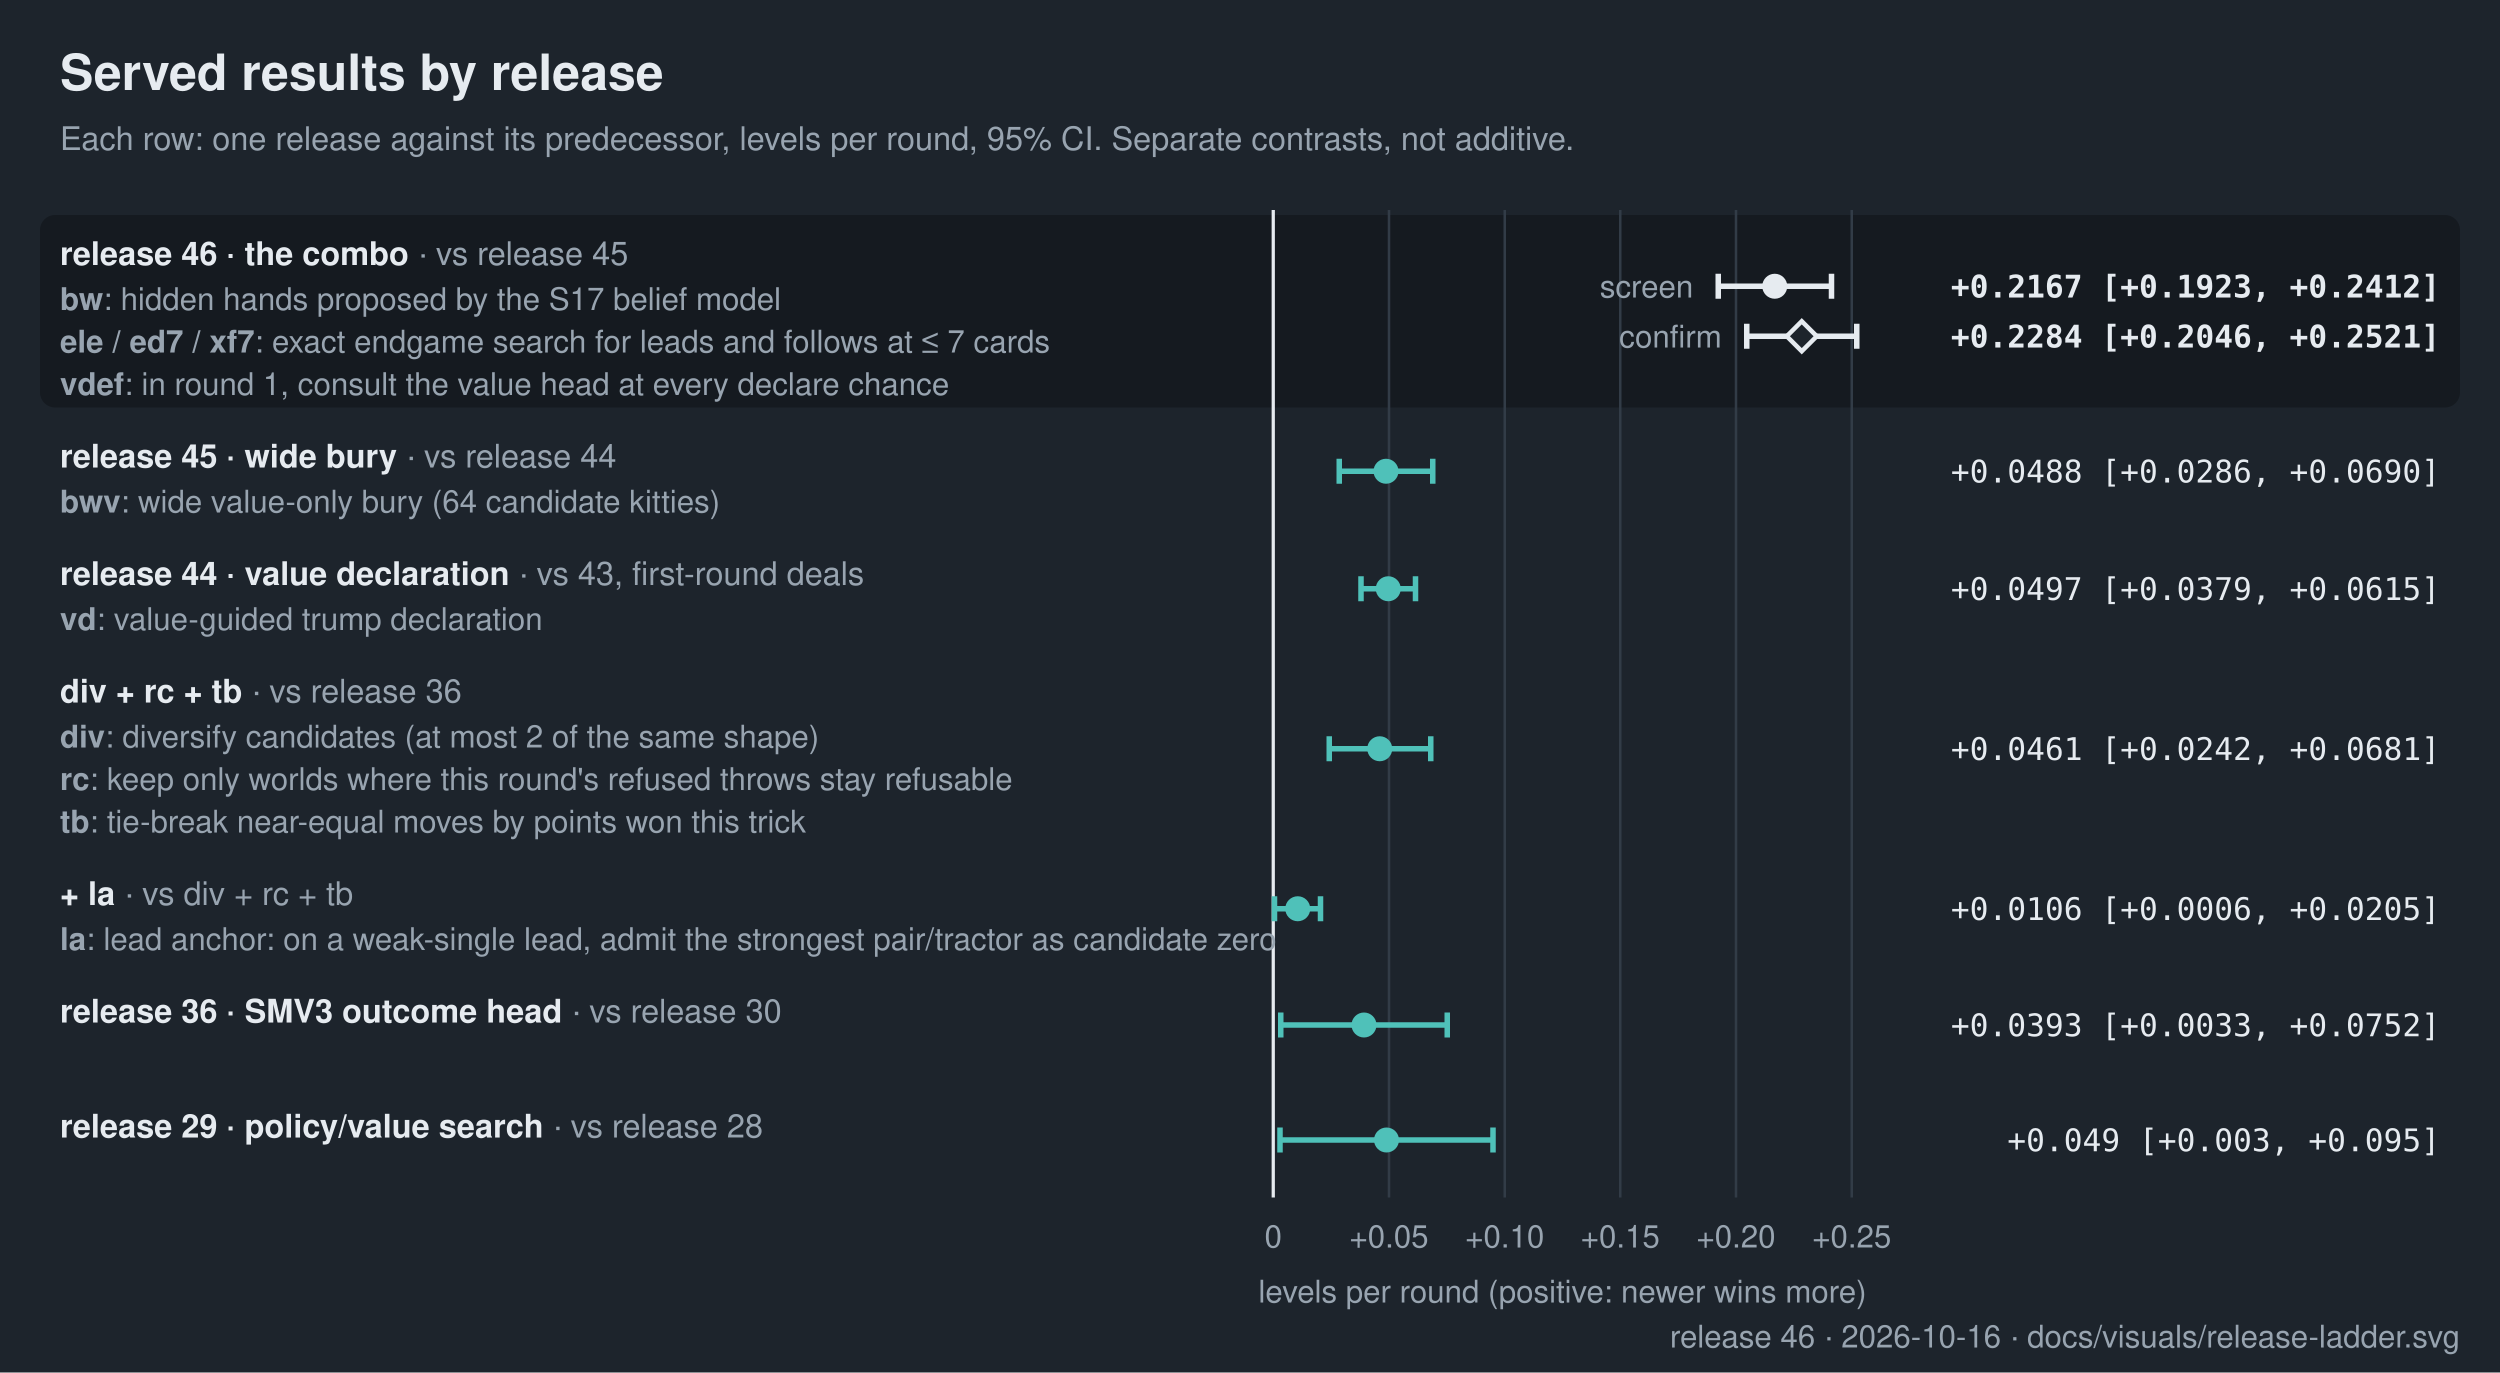
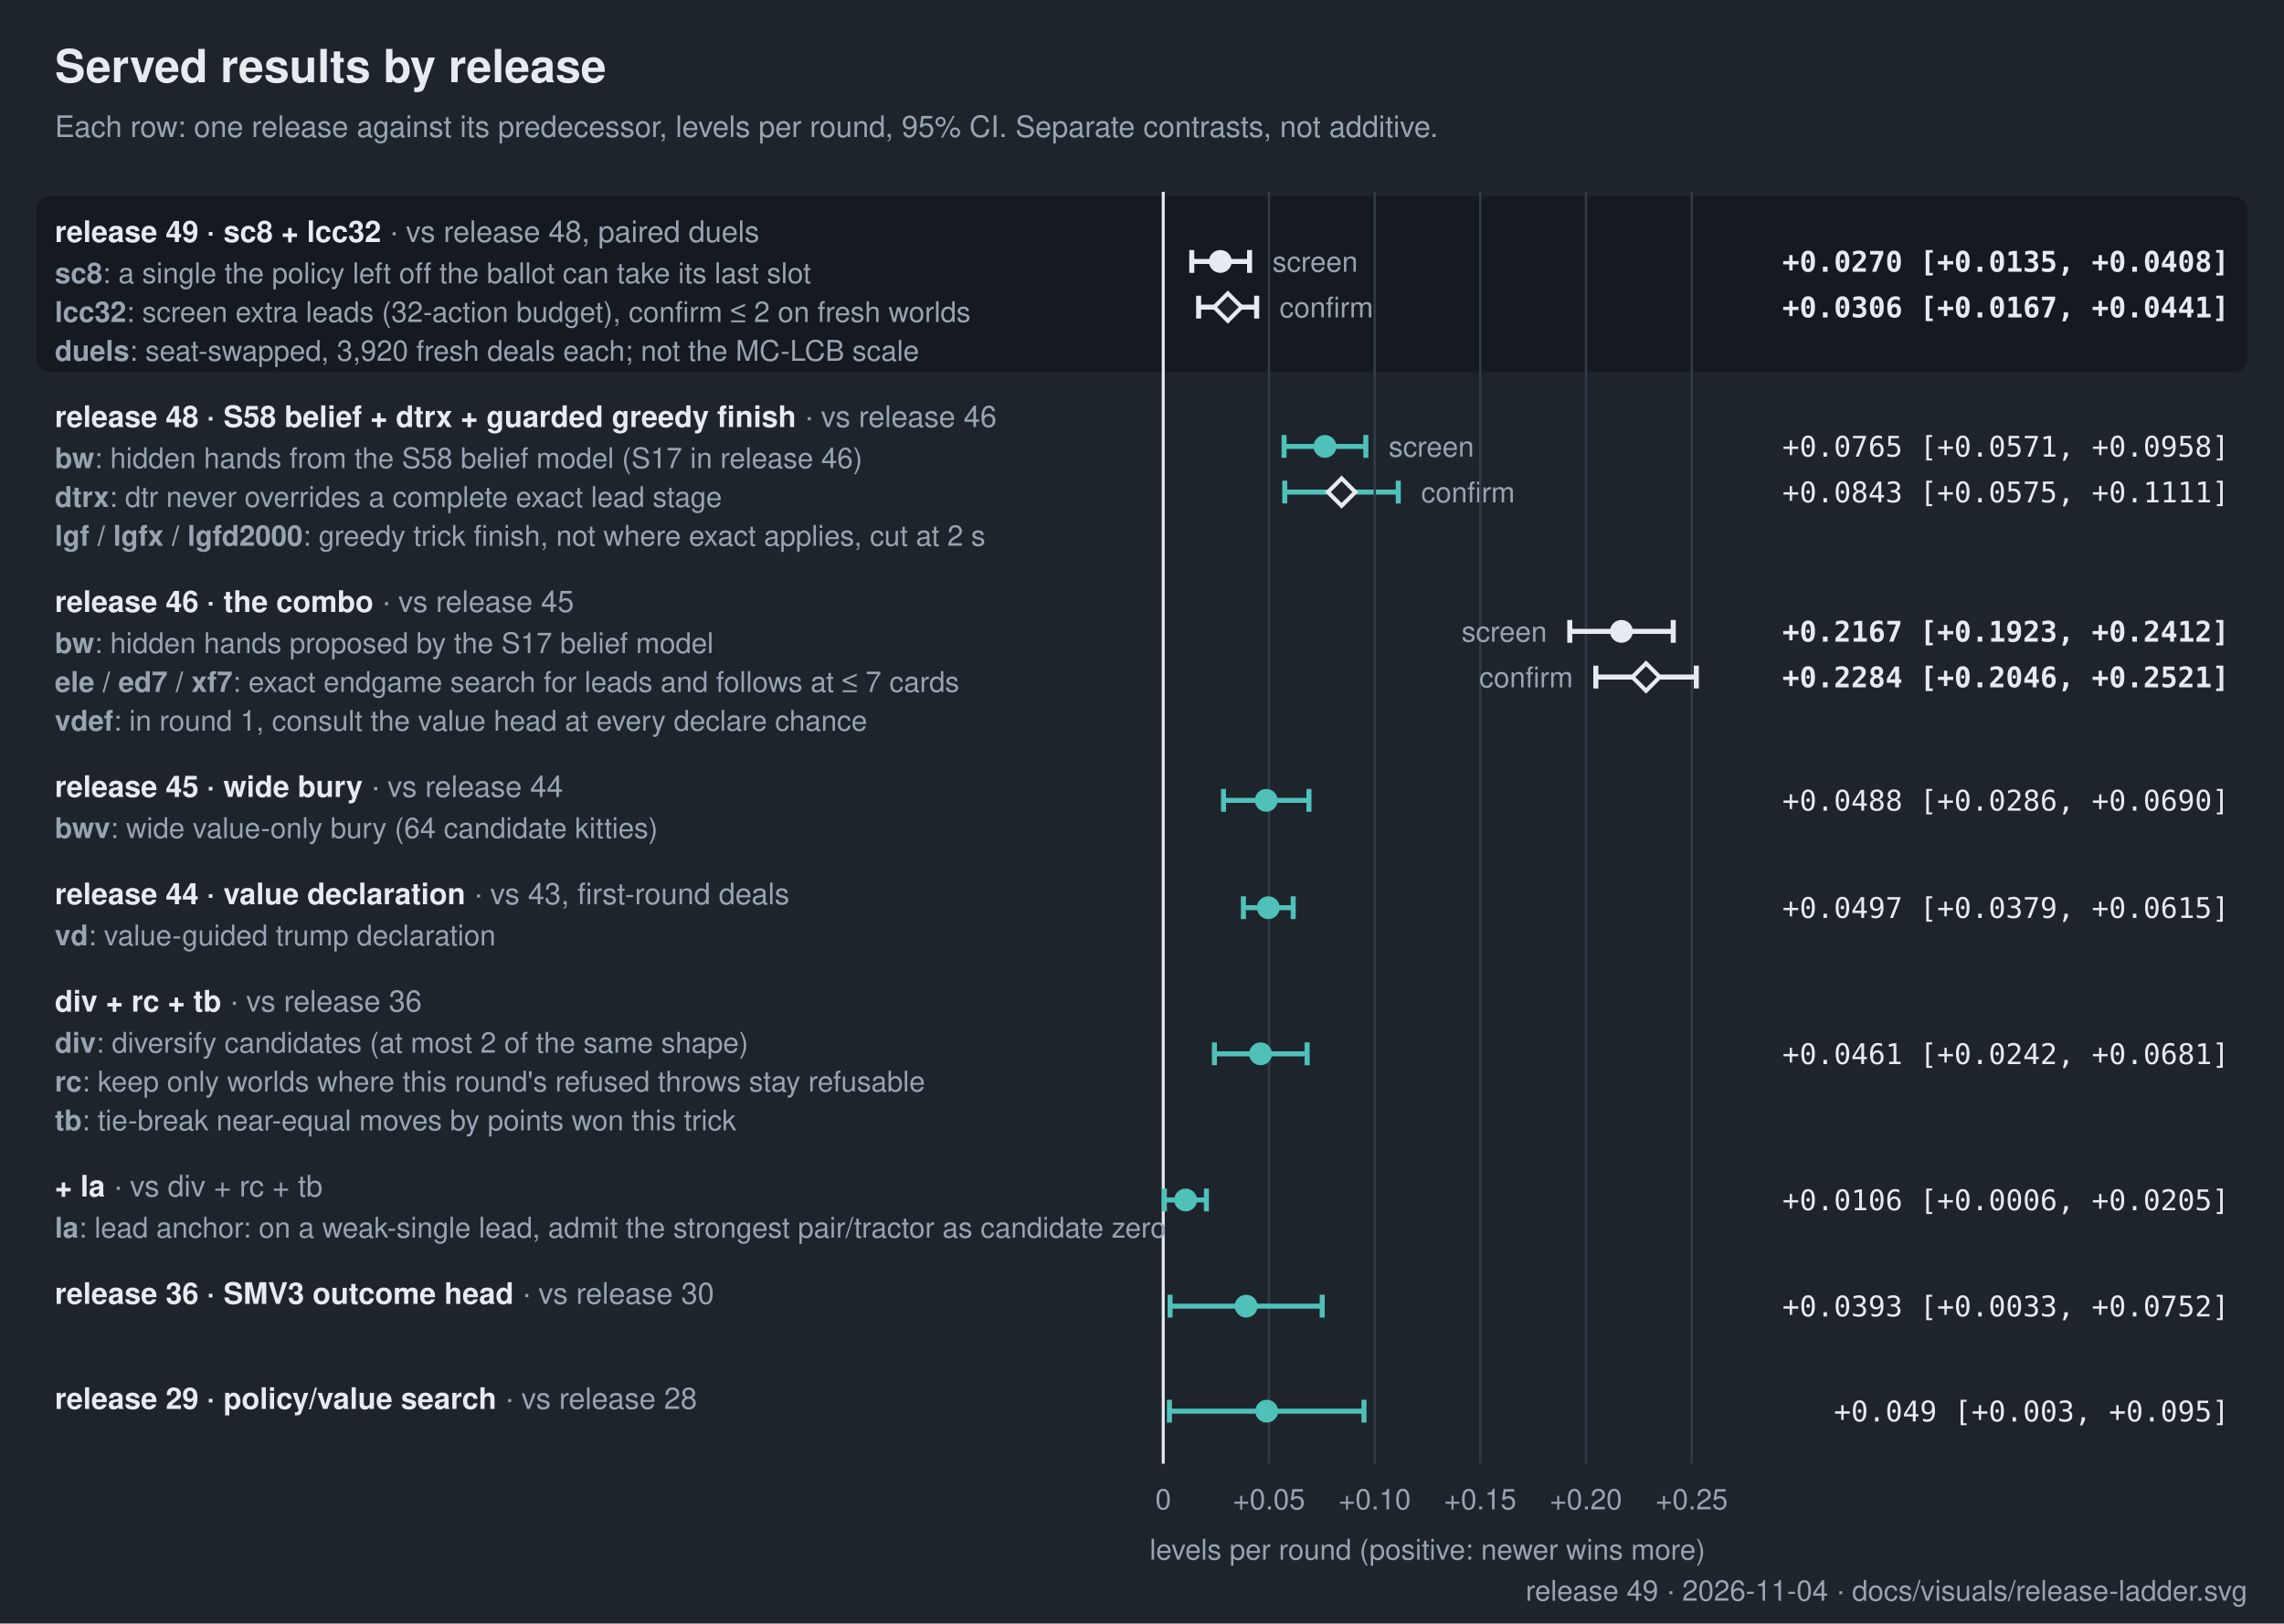
- <svg xmlns="http://www.w3.org/2000/svg" viewBox="0 0 1000 549" width="1000" height="549" role="img" aria-label="Forest plot of served results by release, levels per round with 95% CI: release 46 combo vs 45 +0.2167 [+0.1923, +0.2412], confirmation +0.2284 [+0.2046, +0.2521]; release 45 wide bury vs 44 +0.0488 [+0.0286, +0.0690]; release 44 value declaration vs 43 +0.0497 [+0.0379, +0.0615]; div+rc+tb vs release 36 +0.0461 [+0.0242, +0.0681]; +la +0.0106 [+0.0006, +0.0205]; release 36 SMV3 outcome head vs 30 +0.0393 [+0.0033, +0.0752]; release 29 policy/value search vs 28 +0.049 [+0.003, +0.095]. Each rule token is glossed under its row. Separate contrasts; not additive.">
+ <svg xmlns="http://www.w3.org/2000/svg" viewBox="0 0 1000 711" width="1000" height="711" role="img" aria-label="Forest plot of served results by release, levels per round with 95% CI: release 49 sc8 + lcc32 vs 48 +0.0270 [+0.0135, +0.0408], confirmation +0.0306 [+0.0167, +0.0441] (paired head-to-head duels, a different instrument); release 48 S58 belief + dtrx + guarded greedy finish vs 46 +0.0765 [+0.0571, +0.0958], confirmation +0.0843 [+0.0575, +0.1111]; release 46 combo vs 45 +0.2167 [+0.1923, +0.2412], confirmation +0.2284 [+0.2046, +0.2521]; release 45 wide bury vs 44 +0.0488 [+0.0286, +0.0690]; release 44 value declaration vs 43 +0.0497 [+0.0379, +0.0615]; div+rc+tb vs release 36 +0.0461 [+0.0242, +0.0681]; +la +0.0106 [+0.0006, +0.0205]; release 36 SMV3 outcome head vs 30 +0.0393 [+0.0033, +0.0752]; release 29 policy/value search vs 28 +0.049 [+0.003, +0.095]. Each rule token is glossed under its row. Rows up to release 48 are contrasts through a common MC-LCB control; separate contrasts; not additive.">
  <style>text{font-family:-apple-system,BlinkMacSystemFont,"Segoe UI",Helvetica,Arial,sans-serif;fill:#e6ebf0;font-size:13px}.bg{fill:#1d242c}.mut{fill:#98a4b0}.b{font-weight:600}.ttl{font-size:20px;font-weight:600}.h{font-size:15px;font-weight:600}.hdr{font-size:12.5px;font-weight:600;letter-spacing:.06em;fill:#98a4b0}.sm{font-size:12.5px}.it{font-style:italic}.edge{stroke:#323c47;stroke-width:1.5;fill:none}.edge.strong{stroke:#aab8c8}.edgebel{stroke:#b39cf0;stroke-width:1.5;fill:none}.edgeex{stroke:#ef8fbe;stroke-width:1.5;fill:none}.arrow{stroke:#aab8c8;stroke-width:1.6;fill:none}.ah{fill:#aab8c8}.world{fill:#2b3642;stroke:#aab8c8;stroke-width:1.3}.worldx{fill:#1d242c;stroke:#323c47;stroke-width:1.3}.thumb{stroke:#aab8c8;stroke-width:1.6;stroke-linecap:round}.xmark{stroke:#e07a6c;stroke-width:2;stroke-linecap:round}.badt{fill:#e07a6c}.goodt{fill:#6fc491}.cand{fill:#1d242c;stroke:#e6ebf0;stroke-width:1.5}.card{fill:#1d242c;stroke:#aab8c8;stroke-width:1}.red{fill:#f08a80}.play{fill:#e0b25a}.playtrack{fill:#3f321a}.net{fill:#4fc1b9}.nett{fill:#4fc1b9}.root{fill:#e6ebf0}.inkf{fill:#e6ebf0}.mutf{fill:#98a4b0}.rulef{fill:#323c47}.paperf{fill:#151a20}.panelf{fill:#1d242c}.bel{fill:#b39cf0}.belt{fill:#b39cf0}.belsoft{fill:#2c2442;stroke:#b39cf0;stroke-width:1.3}.ex{fill:#ef8fbe}.ext{fill:#ef8fbe}.exsoft{fill:#3f1f2e;stroke:#ef8fbe;stroke-width:1.3}.exline{stroke:#ef8fbe;stroke-width:1.5;fill:none}.exnode{fill:#1d242c;stroke:#ef8fbe;stroke-width:1.5}.vd{fill:#7fb8ef}.vdt{fill:#7fb8ef}.vdsoft{fill:#1b2e44;stroke:#7fb8ef;stroke-width:1.3}.wd{fill:#aab8c8}.wdt{fill:#aab8c8}.wdsoft{fill:#2b3642;stroke:#aab8c8;stroke-width:1.3}.axis{stroke:#98a4b0;stroke-width:1;fill:none}.grid{stroke:#323c47;stroke-width:1;fill:none}.zero{stroke:#e6ebf0;stroke-width:1.3;fill:none}.ring{fill:none;stroke:#e6ebf0;stroke-width:1.8}.ringex{fill:none;stroke:#ef8fbe;stroke-width:2}.panelbox{fill:#151a20;stroke:#323c47;stroke-width:1}.dash{fill:#1d242c;stroke:#aab8c8;stroke-width:1.5;stroke-dasharray:5 4}.stage{fill:#1d242c;stroke:#aab8c8;stroke-width:1.4}.stagej{fill:#2b3642;stroke:#aab8c8;stroke-width:1.4}.lineink{stroke:#e6ebf0;stroke-width:2.2;fill:none}.linemut{stroke:#98a4b0;stroke-width:1.2;fill:none}.linebel{stroke:#b39cf0;stroke-width:2.2;fill:none}.linevd{stroke:#7fb8ef;stroke-width:2.2;fill:none}.linewd{stroke:#aab8c8;stroke-width:2.2;fill:none}.lineex{stroke:#ef8fbe;stroke-width:2.2;fill:none}.linenet{stroke:#4fc1b9;stroke-width:2.2;fill:none}.chipt{font-size:12.5px;font-weight:700;letter-spacing:.05em;fill:#1d242c}.netbox{fill:#173f3d;stroke:#4fc1b9;stroke-width:1.5}.netlayer{stroke:#4fc1b9;stroke-width:3;stroke-linecap:round}.netwire{stroke:#4fc1b9;stroke-width:0.8;opacity:.6}.cardatt{fill:#1d242c;stroke:#e07a6c;stroke-width:1.3}.cone{fill:#323c47;fill-opacity:.35}.conel{stroke:#98a4b0;stroke-width:1;stroke-dasharray:3 3;fill:none}.mono{font-family:ui-monospace,SFMono-Regular,Menlo,Consolas,monospace}</style>
  <defs>
    <marker id="ar6" viewBox="0 0 10 10" refX="9" refY="5" markerWidth="7" markerHeight="7" orient="auto">
      <path d="M0,0 L10,5 L0,10 z" class="ah" />
    </marker>
  </defs>
-   <rect x="0.0" y="0.0" width="1000.0" height="549.0" class="bg" />
+   <rect x="0.0" y="0.0" width="1000.0" height="711.0" class="bg" />
  <text x="24.0" y="36.0" class="ttl">Served results by release</text>
  <text x="24.0" y="60.0" class="mut">Each row: one release against its predecessor, levels per round, 95% CI. Separate contrasts, not additive.</text>
  <rect x="16.0" y="86.0" width="968.0" height="77.0" rx="6" class="paperf" />
-   <line x1="509.3" y1="84.0" x2="509.3" y2="479.0" class="zero" />
-   <text x="509.3" y="499.0" class="sm mut" text-anchor="middle">0</text>
-   <line x1="555.6" y1="84.0" x2="555.6" y2="479.0" class="grid" />
-   <text x="555.6" y="499.0" class="sm mut" text-anchor="middle">+0.05</text>
-   <line x1="601.9" y1="84.0" x2="601.9" y2="479.0" class="grid" />
-   <text x="601.9" y="499.0" class="sm mut" text-anchor="middle">+0.10</text>
-   <line x1="648.1" y1="84.0" x2="648.1" y2="479.0" class="grid" />
-   <text x="648.1" y="499.0" class="sm mut" text-anchor="middle">+0.15</text>
-   <line x1="694.4" y1="84.0" x2="694.4" y2="479.0" class="grid" />
-   <text x="694.4" y="499.0" class="sm mut" text-anchor="middle">+0.20</text>
-   <line x1="740.7" y1="84.0" x2="740.7" y2="479.0" class="grid" />
-   <text x="740.7" y="499.0" class="sm mut" text-anchor="middle">+0.25</text>
-   <text x="625.0" y="521.0" class="sm mut" text-anchor="middle">levels per round (positive: newer wins more)</text>
-   <text x="24.0" y="106.0" class="b">release 46 · the combo <tspan class="mut" style="font-weight:400">· vs release 45</tspan>
+   <text x="24.0" y="106.0" class="b">release 49 · sc8 + lcc32 <tspan class="mut" style="font-weight:400">· vs release 48, paired duels</tspan>
  </text>
  <text x="24.0" y="124.0" class="sm mut">
-     <tspan class="b">bw</tspan>: hidden hands proposed by the S17 belief model</text>
+     <tspan class="b">sc8</tspan>: a single the policy left off the ballot can take its last slot</text>
  <text x="24.0" y="141.0" class="sm mut">
-     <tspan class="b">ele / ed7 / xf7</tspan>: exact endgame search for leads and follows at ≤ 7 cards</text>
+     <tspan class="b">lcc32</tspan>: screen extra leads (32-action budget), confirm ≤ 2 on fresh worlds</text>
  <text x="24.0" y="158.0" class="sm mut">
-     <tspan class="b">vdef</tspan>: in round 1, consult the value head at every declare chance</text>
-   <line x1="687.3" y1="114.5" x2="732.6" y2="114.5" class="lineink" />
-   <line x1="687.3" y1="109.5" x2="687.3" y2="119.5" class="lineink" />
-   <line x1="732.6" y1="109.5" x2="732.6" y2="119.5" class="lineink" />
-   <circle cx="709.9" cy="114.5" r="5" class="inkf" />
-   <text x="677.3" y="119.0" class="sm mut" text-anchor="end">screen</text>
-   <text x="976.0" y="119.0" class="mono sm b" text-anchor="end">+0.2167 [+0.1923, +0.2412]</text>
-   <line x1="698.7" y1="134.5" x2="742.7" y2="134.5" class="lineink" />
-   <line x1="698.7" y1="129.5" x2="698.7" y2="139.5" class="lineink" />
-   <line x1="742.7" y1="129.5" x2="742.7" y2="139.5" class="lineink" />
-   <path d="M720.7,128.5 L726.7,134.5 L720.7,140.5 L714.7,134.5 z" class="panelf" />
-   <path d="M720.7,128.5 L726.7,134.5 L720.7,140.5 L714.7,134.5 z" class="ring" />
-   <text x="688.7" y="139.0" class="sm mut" text-anchor="end">confirm</text>
-   <text x="976.0" y="139.0" class="mono sm b" text-anchor="end">+0.2284 [+0.2046, +0.2521]</text>
-   <text x="24.0" y="187.0" class="b">release 45 · wide bury <tspan class="mut" style="font-weight:400">· vs release 44</tspan>
+     <tspan class="b">duels</tspan>: seat-swapped, 3,920 fresh deals each; not the MC-LCB scale</text>
+   <line x1="521.8" y1="114.5" x2="547.1" y2="114.5" class="lineink" />
+   <line x1="521.8" y1="109.5" x2="521.8" y2="119.5" class="lineink" />
+   <line x1="547.1" y1="109.5" x2="547.1" y2="119.5" class="lineink" />
+   <circle cx="534.3" cy="114.5" r="5" class="inkf" />
+   <text x="557.1" y="119.0" class="sm mut">screen</text>
+   <text x="976.0" y="119.0" class="mono sm b" text-anchor="end">+0.0270 [+0.0135, +0.0408]</text>
+   <line x1="524.8" y1="134.5" x2="550.2" y2="134.5" class="lineink" />
+   <line x1="524.8" y1="129.5" x2="524.8" y2="139.5" class="lineink" />
+   <line x1="550.2" y1="129.5" x2="550.2" y2="139.5" class="lineink" />
+   <path d="M537.6,128.5 L543.6,134.5 L537.6,140.5 L531.6,134.5 z" class="panelf" />
+   <path d="M537.6,128.5 L543.6,134.5 L537.6,140.5 L531.6,134.5 z" class="ring" />
+   <text x="560.2" y="139.0" class="sm mut">confirm</text>
+   <text x="976.0" y="139.0" class="mono sm b" text-anchor="end">+0.0306 [+0.0167, +0.0441]</text>
+   <text x="24.0" y="187.0" class="b">release 48 · S58 belief + dtrx + guarded greedy finish <tspan class="mut" style="font-weight:400">· vs release 46</tspan>
  </text>
  <text x="24.0" y="205.0" class="sm mut">
+     <tspan class="b">bw</tspan>: hidden hands from the S58 belief model (S17 in release 46)</text>
+   <text x="24.0" y="222.0" class="sm mut">
+     <tspan class="b">dtrx</tspan>: dtr never overrides a complete exact lead stage</text>
+   <text x="24.0" y="239.0" class="sm mut">
+     <tspan class="b">lgf / lgfx / lgfd2000</tspan>: greedy trick finish, not where exact applies, cut at 2 s</text>
+   <line x1="562.2" y1="195.5" x2="598.0" y2="195.5" class="linenet" />
+   <line x1="562.2" y1="190.5" x2="562.2" y2="200.5" class="linenet" />
+   <line x1="598.0" y1="190.5" x2="598.0" y2="200.5" class="linenet" />
+   <circle cx="580.1" cy="195.5" r="5" class="net" />
+   <text x="608.0" y="200.0" class="sm mut">screen</text>
+   <text x="976.0" y="200.0" class="mono sm" text-anchor="end">+0.0765 [+0.0571, +0.0958]</text>
+   <line x1="562.5" y1="215.5" x2="612.2" y2="215.5" class="linenet" />
+   <line x1="562.5" y1="210.5" x2="562.5" y2="220.5" class="linenet" />
+   <line x1="612.2" y1="210.5" x2="612.2" y2="220.5" class="linenet" />
+   <path d="M587.4,209.5 L593.4,215.5 L587.4,221.5 L581.4,215.5 z" class="panelf" />
+   <path d="M587.4,209.5 L593.4,215.5 L587.4,221.5 L581.4,215.5 z" class="ring" />
+   <text x="622.2" y="220.0" class="sm mut">confirm</text>
+   <text x="976.0" y="220.0" class="mono sm" text-anchor="end">+0.0843 [+0.0575, +0.1111]</text>
+   <line x1="509.3" y1="84.0" x2="509.3" y2="641.0" class="zero" />
+   <text x="509.3" y="661.0" class="sm mut" text-anchor="middle">0</text>
+   <line x1="555.6" y1="84.0" x2="555.6" y2="641.0" class="grid" />
+   <text x="555.6" y="661.0" class="sm mut" text-anchor="middle">+0.05</text>
+   <line x1="601.9" y1="84.0" x2="601.9" y2="641.0" class="grid" />
+   <text x="601.9" y="661.0" class="sm mut" text-anchor="middle">+0.10</text>
+   <line x1="648.1" y1="84.0" x2="648.1" y2="641.0" class="grid" />
+   <text x="648.1" y="661.0" class="sm mut" text-anchor="middle">+0.15</text>
+   <line x1="694.4" y1="84.0" x2="694.4" y2="641.0" class="grid" />
+   <text x="694.4" y="661.0" class="sm mut" text-anchor="middle">+0.20</text>
+   <line x1="740.7" y1="84.0" x2="740.7" y2="641.0" class="grid" />
+   <text x="740.7" y="661.0" class="sm mut" text-anchor="middle">+0.25</text>
+   <text x="625.0" y="683.0" class="sm mut" text-anchor="middle">levels per round (positive: newer wins more)</text>
+   <text x="24.0" y="268.0" class="b">release 46 · the combo <tspan class="mut" style="font-weight:400">· vs release 45</tspan>
+   </text>
+   <text x="24.0" y="286.0" class="sm mut">
+     <tspan class="b">bw</tspan>: hidden hands proposed by the S17 belief model</text>
+   <text x="24.0" y="303.0" class="sm mut">
+     <tspan class="b">ele / ed7 / xf7</tspan>: exact endgame search for leads and follows at ≤ 7 cards</text>
+   <text x="24.0" y="320.0" class="sm mut">
+     <tspan class="b">vdef</tspan>: in round 1, consult the value head at every declare chance</text>
+   <line x1="687.3" y1="276.5" x2="732.6" y2="276.5" class="lineink" />
+   <line x1="687.3" y1="271.5" x2="687.3" y2="281.5" class="lineink" />
+   <line x1="732.6" y1="271.5" x2="732.6" y2="281.5" class="lineink" />
+   <circle cx="709.9" cy="276.5" r="5" class="inkf" />
+   <text x="677.3" y="281.0" class="sm mut" text-anchor="end">screen</text>
+   <text x="976.0" y="281.0" class="mono sm b" text-anchor="end">+0.2167 [+0.1923, +0.2412]</text>
+   <line x1="698.7" y1="296.5" x2="742.7" y2="296.5" class="lineink" />
+   <line x1="698.7" y1="291.5" x2="698.7" y2="301.5" class="lineink" />
+   <line x1="742.7" y1="291.5" x2="742.7" y2="301.5" class="lineink" />
+   <path d="M720.7,290.5 L726.7,296.5 L720.7,302.5 L714.7,296.5 z" class="panelf" />
+   <path d="M720.7,290.5 L726.7,296.5 L720.7,302.5 L714.7,296.5 z" class="ring" />
+   <text x="688.7" y="301.0" class="sm mut" text-anchor="end">confirm</text>
+   <text x="976.0" y="301.0" class="mono sm b" text-anchor="end">+0.2284 [+0.2046, +0.2521]</text>
+   <text x="24.0" y="349.0" class="b">release 45 · wide bury <tspan class="mut" style="font-weight:400">· vs release 44</tspan>
+   </text>
+   <text x="24.0" y="367.0" class="sm mut">
    <tspan class="b">bwv</tspan>: wide value-only bury (64 candidate kitties)</text>
-   <line x1="535.7" y1="188.5" x2="573.1" y2="188.5" class="linenet" />
-   <line x1="535.7" y1="183.5" x2="535.7" y2="193.5" class="linenet" />
-   <line x1="573.1" y1="183.5" x2="573.1" y2="193.5" class="linenet" />
-   <circle cx="554.4" cy="188.5" r="5" class="net" />
-   <text x="976.0" y="193.0" class="mono sm" text-anchor="end">+0.0488 [+0.0286, +0.0690]</text>
-   <text x="24.0" y="234.0" class="b">release 44 · value declaration <tspan class="mut" style="font-weight:400">· vs 43, first-round deals</tspan>
+   <line x1="535.7" y1="350.5" x2="573.1" y2="350.5" class="linenet" />
+   <line x1="535.7" y1="345.5" x2="535.7" y2="355.5" class="linenet" />
+   <line x1="573.1" y1="345.5" x2="573.1" y2="355.5" class="linenet" />
+   <circle cx="554.4" cy="350.5" r="5" class="net" />
+   <text x="976.0" y="355.0" class="mono sm" text-anchor="end">+0.0488 [+0.0286, +0.0690]</text>
+   <text x="24.0" y="396.0" class="b">release 44 · value declaration <tspan class="mut" style="font-weight:400">· vs 43, first-round deals</tspan>
  </text>
-   <text x="24.0" y="252.0" class="sm mut">
+   <text x="24.0" y="414.0" class="sm mut">
    <tspan class="b">vd</tspan>: value-guided trump declaration</text>
-   <line x1="544.4" y1="235.5" x2="566.2" y2="235.5" class="linenet" />
-   <line x1="544.4" y1="230.5" x2="544.4" y2="240.5" class="linenet" />
-   <line x1="566.2" y1="230.5" x2="566.2" y2="240.5" class="linenet" />
-   <circle cx="555.3" cy="235.5" r="5" class="net" />
-   <text x="976.0" y="240.0" class="mono sm" text-anchor="end">+0.0497 [+0.0379, +0.0615]</text>
-   <text x="24.0" y="281.0" class="b">div + rc + tb <tspan class="mut" style="font-weight:400">· vs release 36</tspan>
+   <line x1="544.4" y1="397.5" x2="566.2" y2="397.5" class="linenet" />
+   <line x1="544.4" y1="392.5" x2="544.4" y2="402.5" class="linenet" />
+   <line x1="566.2" y1="392.5" x2="566.2" y2="402.5" class="linenet" />
+   <circle cx="555.3" cy="397.5" r="5" class="net" />
+   <text x="976.0" y="402.0" class="mono sm" text-anchor="end">+0.0497 [+0.0379, +0.0615]</text>
+   <text x="24.0" y="443.0" class="b">div + rc + tb <tspan class="mut" style="font-weight:400">· vs release 36</tspan>
  </text>
-   <text x="24.0" y="299.0" class="sm mut">
+   <text x="24.0" y="461.0" class="sm mut">
    <tspan class="b">div</tspan>: diversify candidates (at most 2 of the same shape)</text>
-   <text x="24.0" y="316.0" class="sm mut">
+   <text x="24.0" y="478.0" class="sm mut">
    <tspan class="b">rc</tspan>: keep only worlds where this round's refused throws stay refusable</text>
-   <text x="24.0" y="333.0" class="sm mut">
+   <text x="24.0" y="495.0" class="sm mut">
    <tspan class="b">tb</tspan>: tie-break near-equal moves by points won this trick</text>
-   <line x1="531.7" y1="299.5" x2="572.3" y2="299.5" class="linenet" />
-   <line x1="531.7" y1="294.5" x2="531.7" y2="304.5" class="linenet" />
-   <line x1="572.3" y1="294.5" x2="572.3" y2="304.5" class="linenet" />
-   <circle cx="551.9" cy="299.5" r="5" class="net" />
-   <text x="976.0" y="304.0" class="mono sm" text-anchor="end">+0.0461 [+0.0242, +0.0681]</text>
-   <text x="24.0" y="362.0" class="b">+ la <tspan class="mut" style="font-weight:400">· vs div + rc + tb</tspan>
+   <line x1="531.7" y1="461.5" x2="572.3" y2="461.5" class="linenet" />
+   <line x1="531.7" y1="456.5" x2="531.7" y2="466.5" class="linenet" />
+   <line x1="572.3" y1="456.5" x2="572.3" y2="466.5" class="linenet" />
+   <circle cx="551.9" cy="461.5" r="5" class="net" />
+   <text x="976.0" y="466.0" class="mono sm" text-anchor="end">+0.0461 [+0.0242, +0.0681]</text>
+   <text x="24.0" y="524.0" class="b">+ la <tspan class="mut" style="font-weight:400">· vs div + rc + tb</tspan>
  </text>
-   <text x="24.0" y="380.0" class="sm mut">
+   <text x="24.0" y="542.0" class="sm mut">
    <tspan class="b">la</tspan>: lead anchor: on a weak-single lead, admit the strongest pair/tractor as candidate zero</text>
-   <line x1="509.8" y1="363.5" x2="528.2" y2="363.5" class="linenet" />
-   <line x1="509.8" y1="358.5" x2="509.8" y2="368.5" class="linenet" />
-   <line x1="528.2" y1="358.5" x2="528.2" y2="368.5" class="linenet" />
-   <circle cx="519.1" cy="363.5" r="5" class="net" />
-   <text x="976.0" y="368.0" class="mono sm" text-anchor="end">+0.0106 [+0.0006, +0.0205]</text>
-   <text x="24.0" y="409.0" class="b">release 36 · SMV3 outcome head <tspan class="mut" style="font-weight:400">· vs release 30</tspan>
+   <line x1="509.8" y1="525.5" x2="528.2" y2="525.5" class="linenet" />
+   <line x1="509.8" y1="520.5" x2="509.8" y2="530.5" class="linenet" />
+   <line x1="528.2" y1="520.5" x2="528.2" y2="530.5" class="linenet" />
+   <circle cx="519.1" cy="525.5" r="5" class="net" />
+   <text x="976.0" y="530.0" class="mono sm" text-anchor="end">+0.0106 [+0.0006, +0.0205]</text>
+   <text x="24.0" y="571.0" class="b">release 36 · SMV3 outcome head <tspan class="mut" style="font-weight:400">· vs release 30</tspan>
  </text>
-   <line x1="512.3" y1="410.0" x2="578.9" y2="410.0" class="linenet" />
-   <line x1="512.3" y1="405.0" x2="512.3" y2="415.0" class="linenet" />
-   <line x1="578.9" y1="405.0" x2="578.9" y2="415.0" class="linenet" />
-   <circle cx="545.6" cy="410.0" r="5" class="net" />
-   <text x="976.0" y="414.5" class="mono sm" text-anchor="end">+0.0393 [+0.0033, +0.0752]</text>
-   <text x="24.0" y="455.0" class="b">release 29 · policy/value search <tspan class="mut" style="font-weight:400">· vs release 28</tspan>
+   <line x1="512.3" y1="572.0" x2="578.9" y2="572.0" class="linenet" />
+   <line x1="512.3" y1="567.0" x2="512.3" y2="577.0" class="linenet" />
+   <line x1="578.9" y1="567.0" x2="578.9" y2="577.0" class="linenet" />
+   <circle cx="545.6" cy="572.0" r="5" class="net" />
+   <text x="976.0" y="576.5" class="mono sm" text-anchor="end">+0.0393 [+0.0033, +0.0752]</text>
+   <text x="24.0" y="617.0" class="b">release 29 · policy/value search <tspan class="mut" style="font-weight:400">· vs release 28</tspan>
  </text>
-   <line x1="512.0" y1="456.0" x2="597.2" y2="456.0" class="linenet" />
-   <line x1="512.0" y1="451.0" x2="512.0" y2="461.0" class="linenet" />
-   <line x1="597.2" y1="451.0" x2="597.2" y2="461.0" class="linenet" />
-   <circle cx="554.6" cy="456.0" r="5" class="net" />
-   <text x="976.0" y="460.5" class="mono sm" text-anchor="end">+0.049 [+0.003, +0.095]</text>
-   <text x="984.0" y="539.0" class="mut sm" text-anchor="end">release 46 · 2026-10-16 · docs/visuals/release-ladder.svg</text>
+   <line x1="512.0" y1="618.0" x2="597.2" y2="618.0" class="linenet" />
+   <line x1="512.0" y1="613.0" x2="512.0" y2="623.0" class="linenet" />
+   <line x1="597.2" y1="613.0" x2="597.2" y2="623.0" class="linenet" />
+   <circle cx="554.6" cy="618.0" r="5" class="net" />
+   <text x="976.0" y="622.5" class="mono sm" text-anchor="end">+0.049 [+0.003, +0.095]</text>
+   <text x="984.0" y="701.0" class="mut sm" text-anchor="end">release 49 · 2026-11-04 · docs/visuals/release-ladder.svg</text>
</svg>
